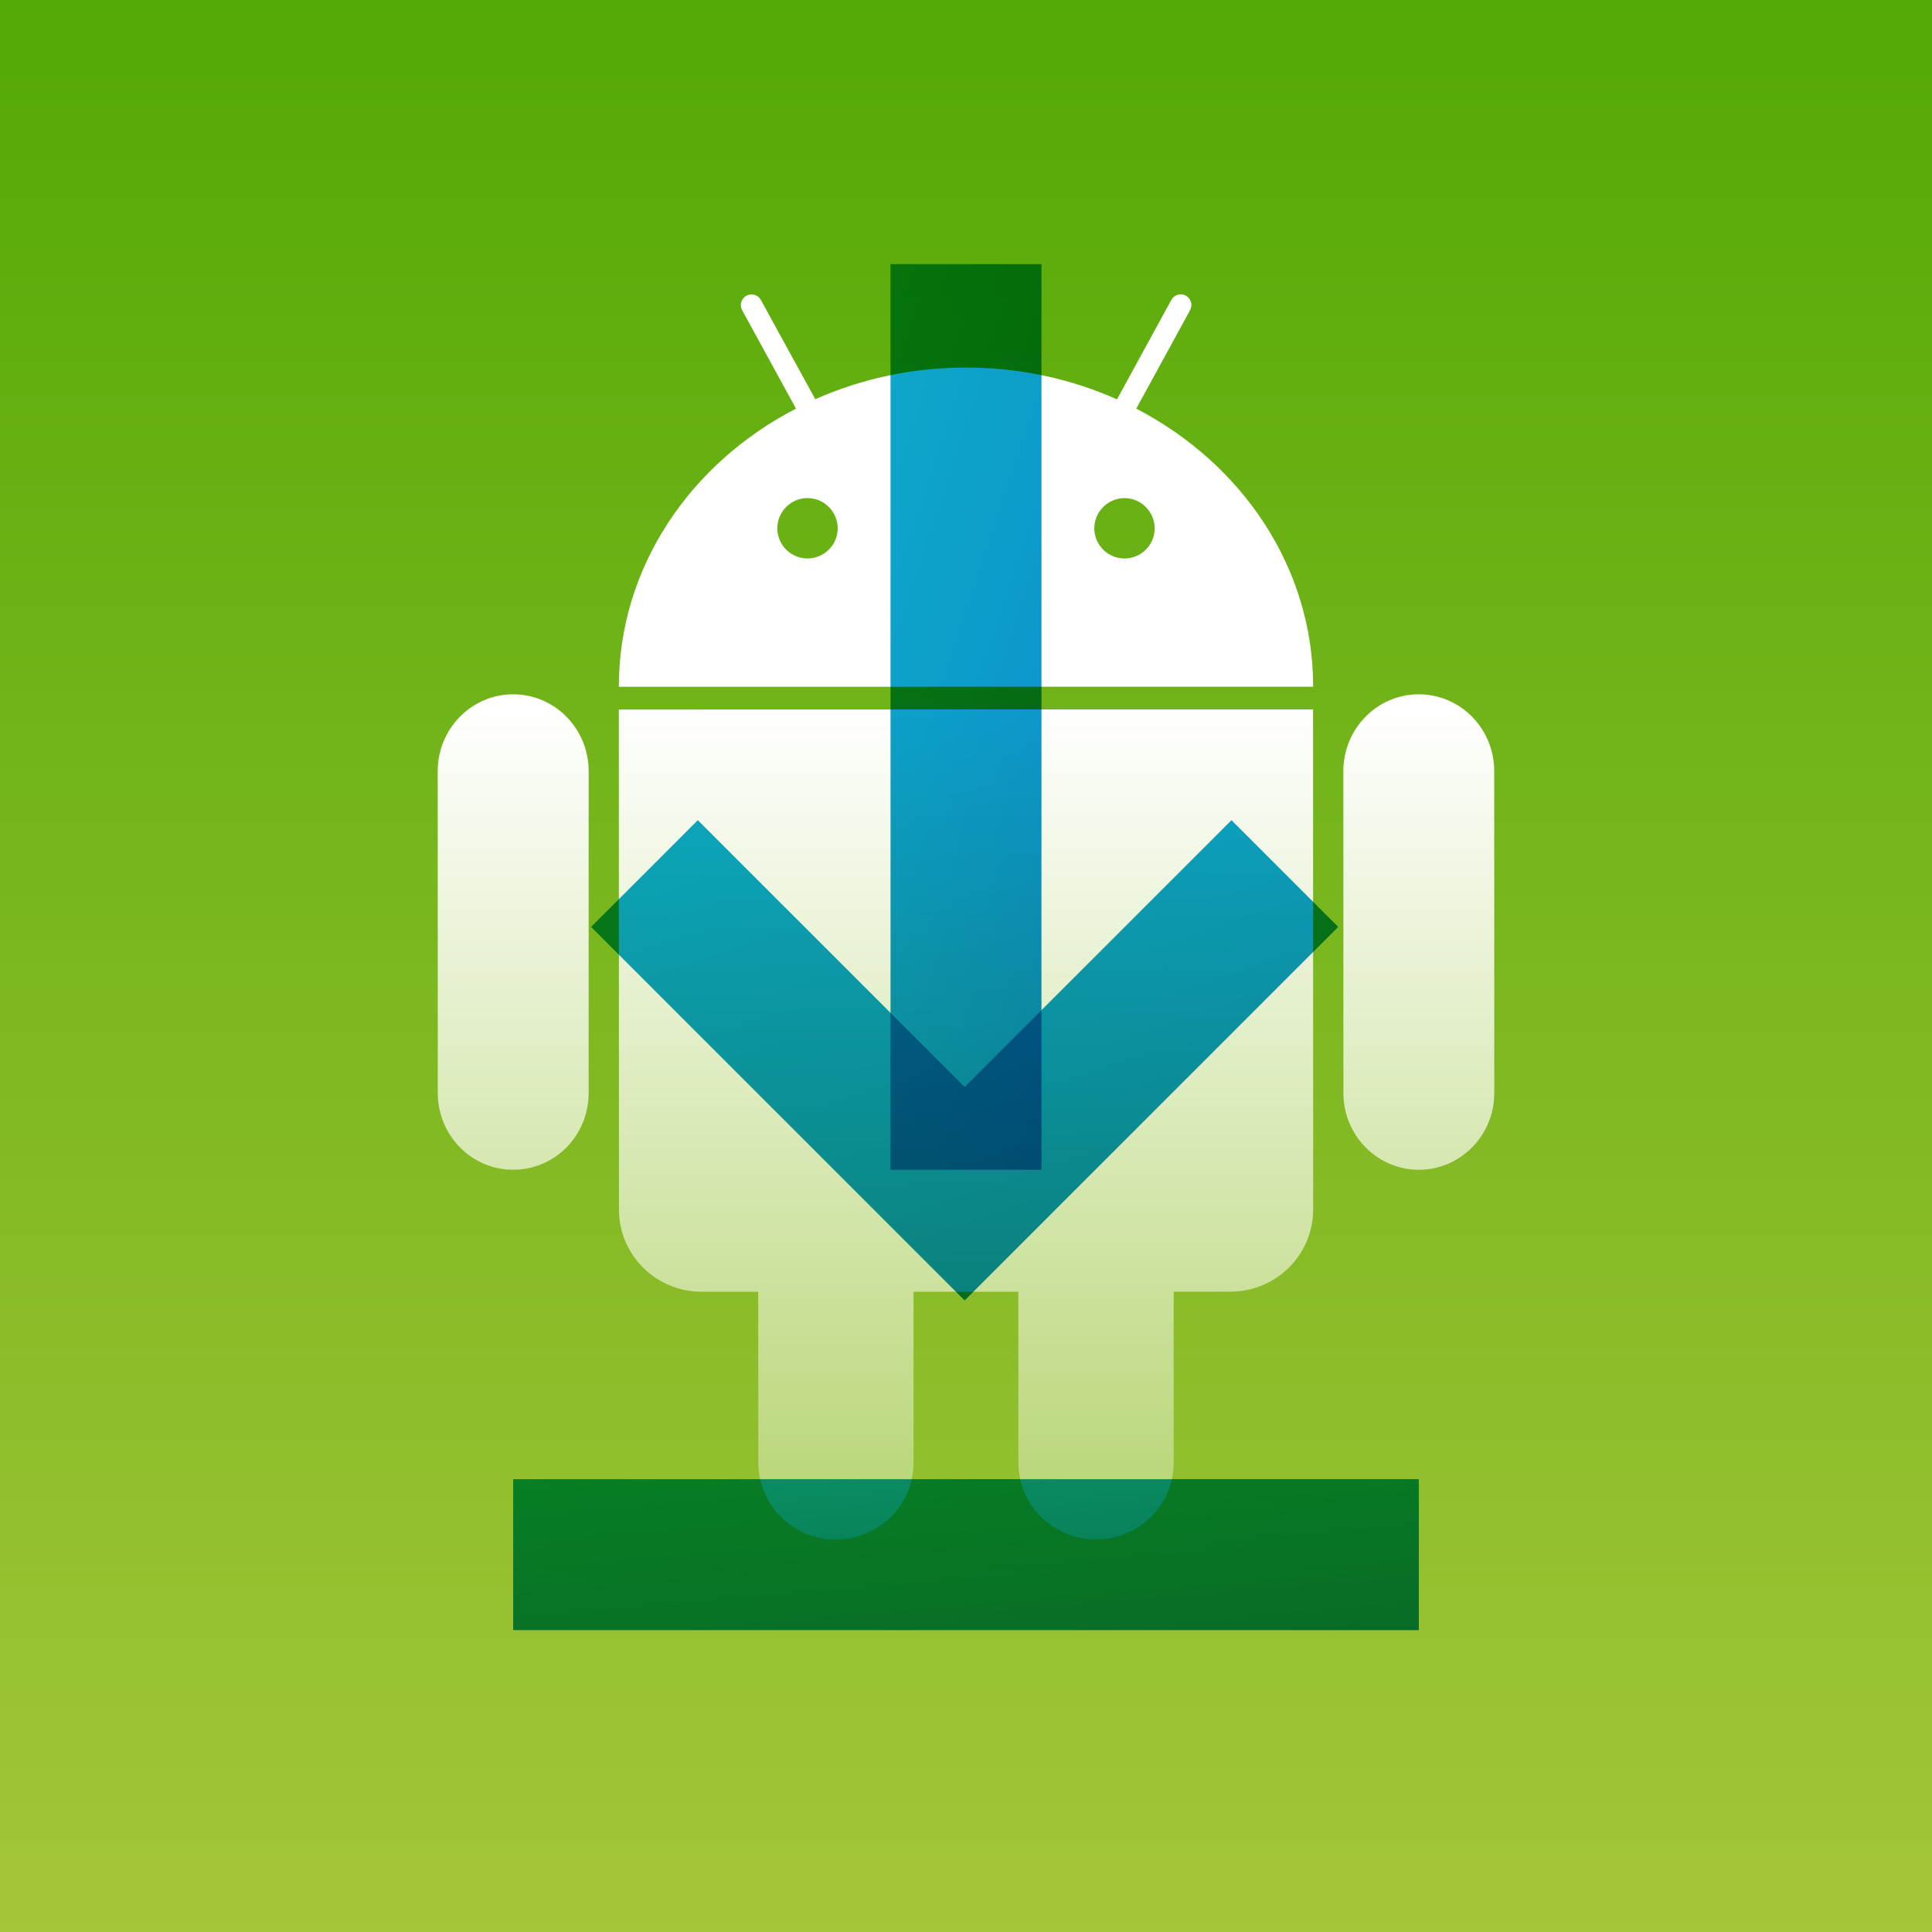
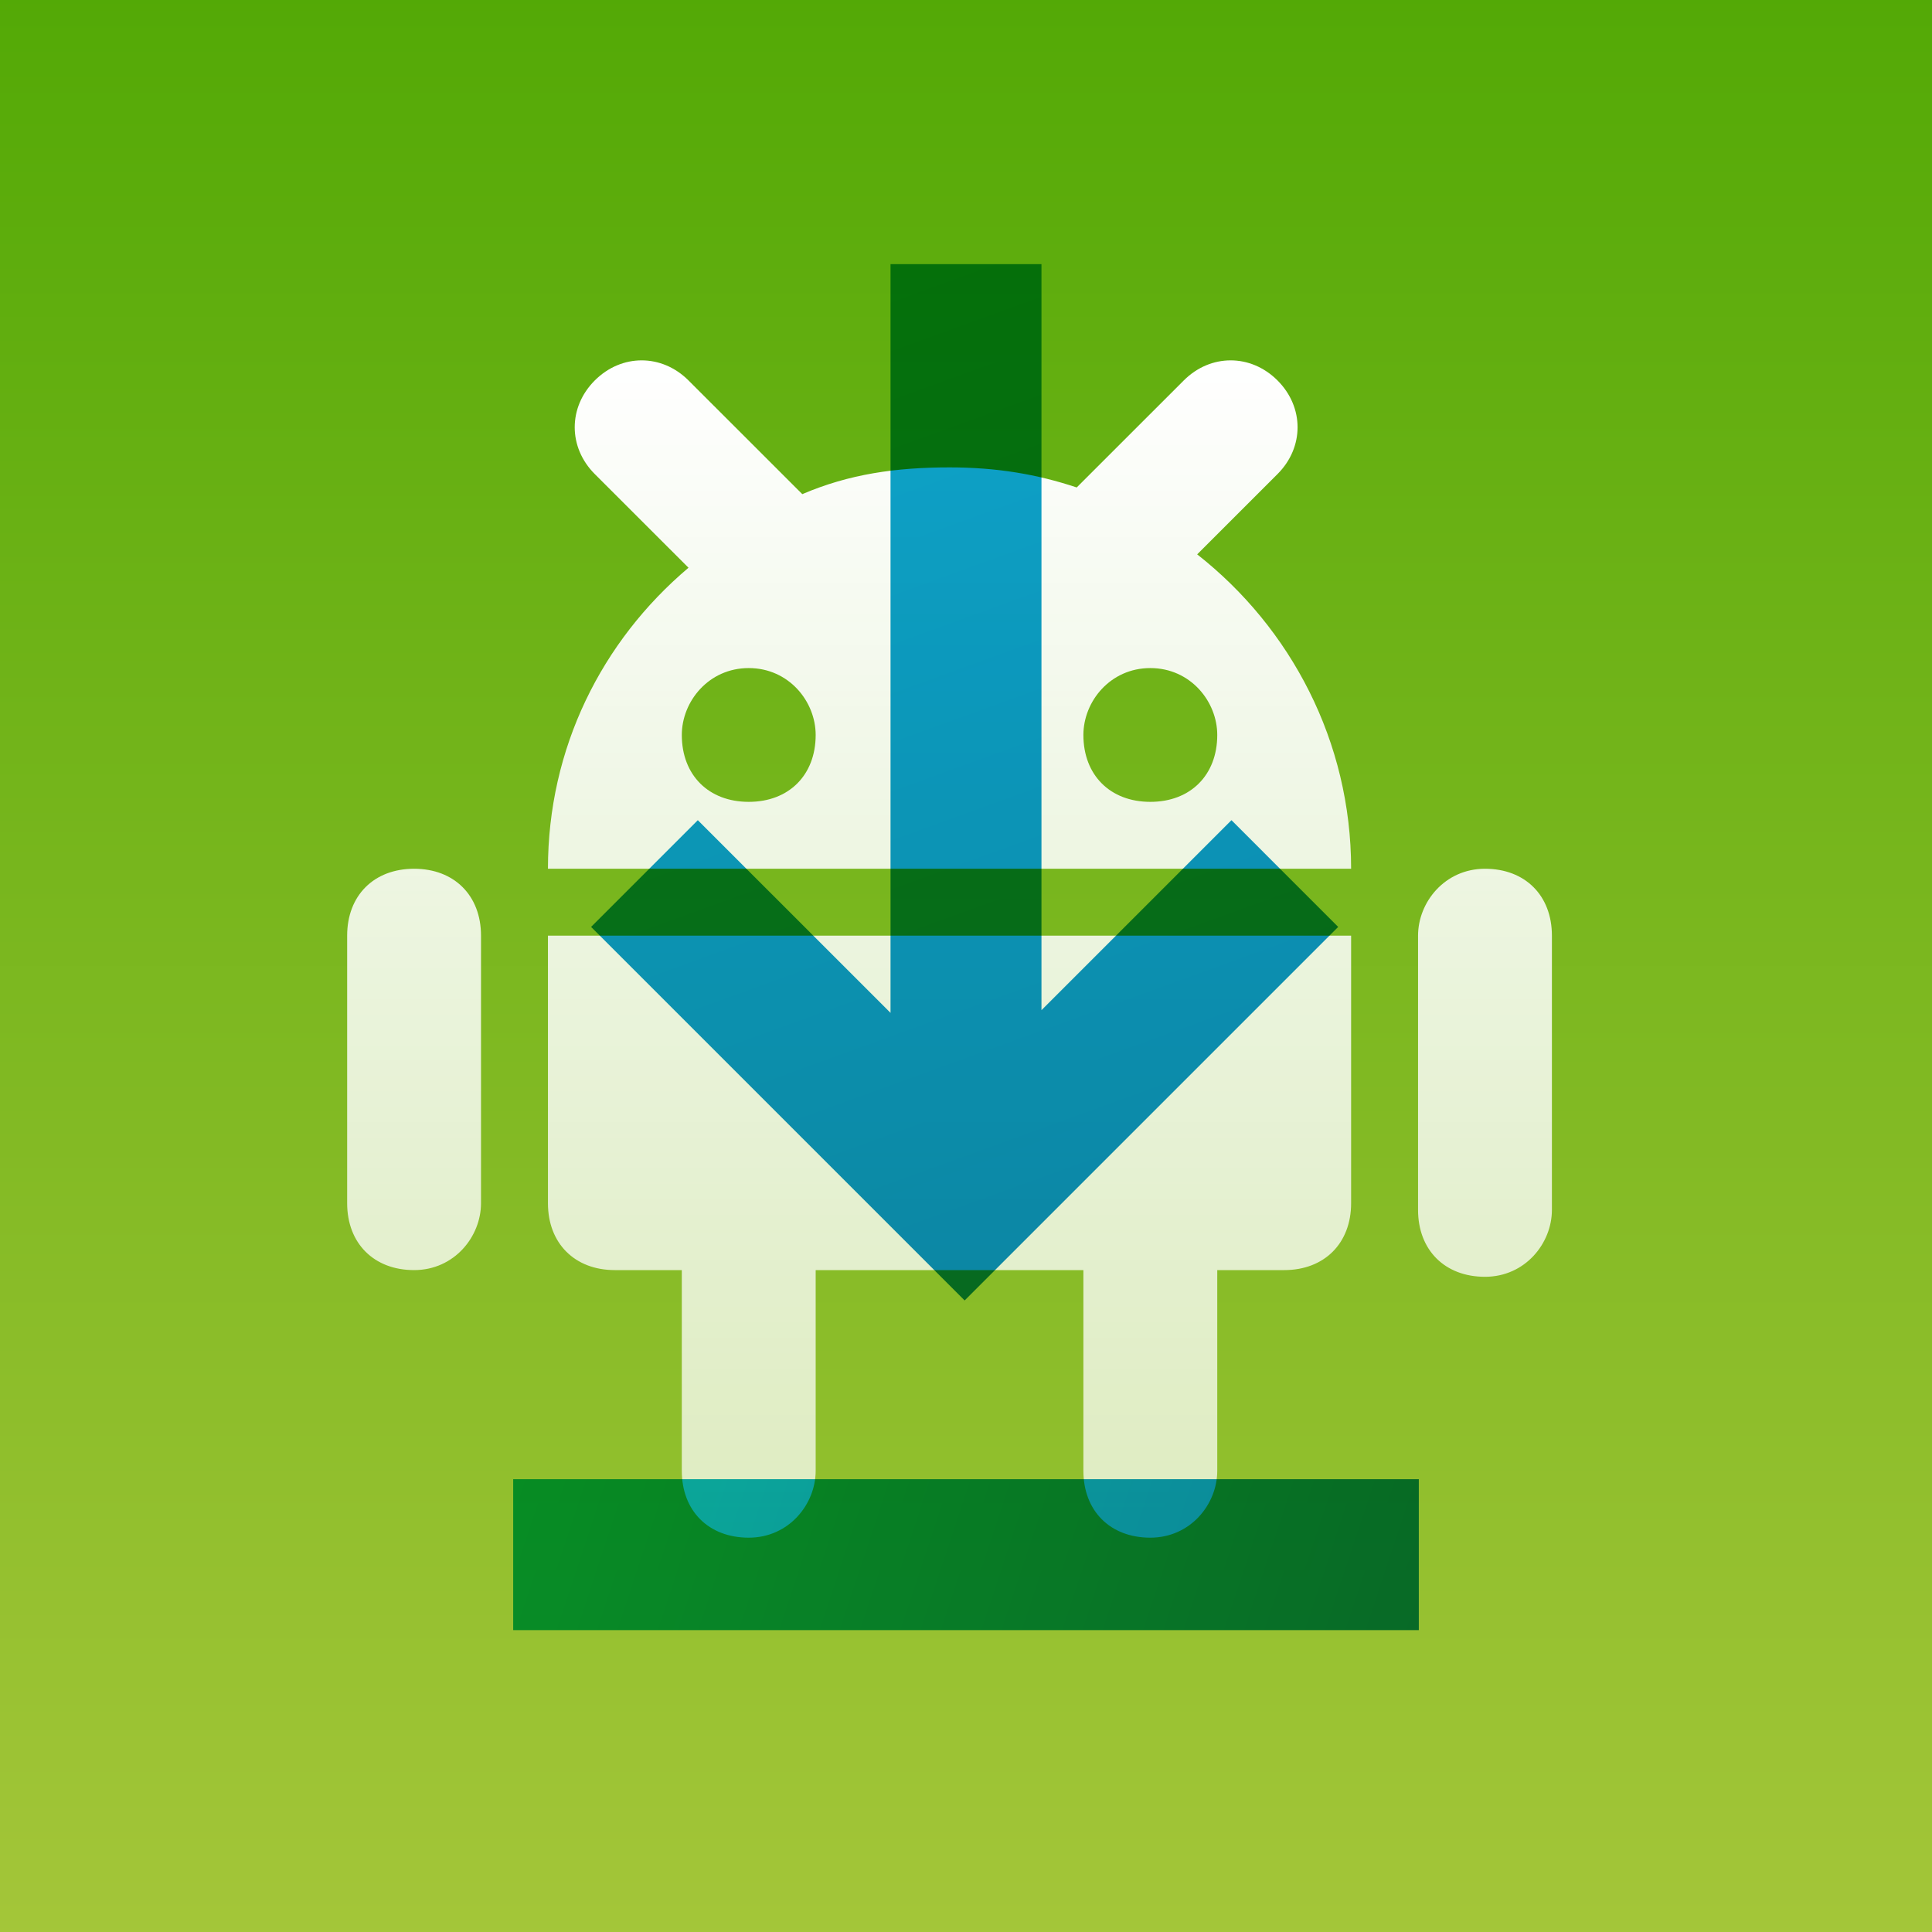
- <svg xmlns="http://www.w3.org/2000/svg" width="256px" height="256px" viewBox="0 0 256 256" version="1.1">
+ <svg xmlns="http://www.w3.org/2000/svg" width="256" height="256" viewBox="0 0 256 256">
  <defs>
-     <linearGradient x1="50%" y1="0%" x2="50%" y2="100%" id="linearGradient-1">
-       <stop stop-color="#53A906" offset="0%" />
-       <stop stop-color="#A4C639" offset="100%" />
+     <linearGradient id="install-missing-android-sdk-stepicon-a" x1="50%" x2="50%" y1="0%" y2="100%">
+       <stop offset="0%" stop-color="#53A906" />
+       <stop offset="100%" stop-color="#A4C639" />
    </linearGradient>
-     <linearGradient x1="50%" y1="33.183%" x2="50%" y2="132.41%" id="linearGradient-2">
-       <stop stop-color="#FFFFFF" offset="0%" />
-       <stop stop-color="#92C02E" offset="100%" />
+     <linearGradient id="install-missing-android-sdk-stepicon-b" x1="50%" x2="50%" y1="100%" y2="0%">
+       <stop offset="0%" stop-color="#FFF" stop-opacity=".7" />
+       <stop offset="100%" stop-color="#FFF" />
    </linearGradient>
-     <linearGradient x1="-26.536%" y1="-146.466%" x2="122.497%" y2="149.7%" id="linearGradient-3">
-       <stop stop-color="#0DD3C5" offset="0%" />
-       <stop stop-color="#0DC0C7" offset="8.751%" />
-       <stop stop-color="#0D83CD" offset="100%" />
+     <linearGradient id="install-missing-android-sdk-stepicon-c" x1="10.222%" x2="87.679%" y1="-146.466%" y2="149.7%">
+       <stop offset="0%" stop-color="#0DD3C5" />
+       <stop offset="8.751%" stop-color="#0DC0C7" />
+       <stop offset="100%" stop-color="#0D83CD" />
+     </linearGradient>
+     <linearGradient id="install-missing-android-sdk-stepicon-d" x1="-26.536%" x2="122.497%" y1="44.543%" y2="52.769%">
+       <stop offset="0%" stop-color="#0DD3C5" />
+       <stop offset="8.751%" stop-color="#0DC0C7" />
+       <stop offset="100%" stop-color="#0D83CD" />
    </linearGradient>
  </defs>
-   <g id="New-Icons" stroke="none" stroke-width="1" fill="none" fill-rule="evenodd">
-     <g id="Install-Missing-Android-SDK">
-       <g id="install-missing-android-sdk-stepicon">
-         <rect id="Rectangle" fill="url(#linearGradient-1)" x="0" y="0" width="256" height="256" />
-         <path d="M197.993,102.179 C197.992,96.556 193.516,91.999 187.995,92 C182.474,91.996 177.999,96.561 178,102.184 L178.007,144.82 C178.007,150.449 182.48,154.998 188.005,155 C193.526,154.999 197.999,150.449 198,144.816 L197.993,102.179 Z M82,94.015 L82.016,160.272 C82.011,166.299 86.924,171.163 92.994,171.165 L100.47,171.168 L100.478,193.789 C100.477,199.421 105.091,204 110.76,204 C116.445,204 121.051,199.417 121.052,193.782 L121.047,171.165 L134.938,171.162 L134.944,193.783 C134.942,199.412 139.559,203.998 145.229,203.989 C150.914,203.993 155.522,199.41 155.521,193.774 L155.515,171.16 L163.017,171.154 C169.072,171.156 173.999,166.285 174,160.258 L173.989,94 L82,94.015 Z M149.004,74 C146.796,74.002 145,72.216 145,70.004 C145.007,67.815 146.794,66.007 149.006,66 C151.201,66.006 153.002,67.813 153,70.007 C153.005,72.213 151.21,74 149.004,74 Z M106.99,74 C104.791,73.995 103,72.209 103,70.003 C103.001,67.806 104.788,66 106.993,66 C109.207,65.998 110.997,67.806 111,70.003 C111.001,72.206 109.206,73.999 106.99,74 Z M150.561,54.147 L157.689,41.104 C158.069,40.423 157.82,39.555 157.13,39.17 C156.435,38.801 155.576,39.052 155.208,39.738 L148.008,52.917 C141.948,50.216 135.169,48.7 127.995,48.708 C120.84,48.702 114.063,50.212 108.029,52.897 L100.822,39.753 C100.446,39.059 99.584,38.809 98.904,39.186 C98.21,39.56 97.956,40.43 98.341,41.11 L105.473,54.143 C91.46,61.384 81.993,75.171 82,91 L174,90.991 C174.003,75.164 164.553,61.405 150.561,54.147 Z M67.996,92 C62.475,91.997 58.001,96.563 58,102.181 L58.007,144.816 C58.009,150.453 62.485,155.001 68.006,155 C73.53,155 78.005,150.45 77.999,144.816 L78,102.175 C77.998,96.559 73.517,91.996 67.996,92 Z" id="Fill-10" fill="url(#linearGradient-2)" />
-         <g id="icon-/-download" transform="translate(68, 35)" fill="url(#linearGradient-3)">
-           <polygon id="icon-/-login" style="mix-blend-mode: multiply;" points="70 -1.48231781e-14 70 120 50 120 50 -1.35985313e-14" />
-           <polygon id="Rectangle-2" style="mix-blend-mode: multiply;" points="59.82 109.033 95.175 73.678 109.317 87.82 59.82 137.317 10.322 87.82 24.464 73.678" />
-           <rect id="Rectangle-3" style="mix-blend-mode: multiply;" x="0" y="161" width="120" height="20" />
-         </g>
-       </g>
+   <g fill="none" fill-rule="evenodd">
+     <rect width="256" height="256" fill="url(#install-missing-android-sdk-stepicon-a)" />
+     <path fill="url(#install-missing-android-sdk-stepicon-b)" d="M106.307,65.477 C112.515,62.818 118.723,61.932 125.818,61.932 C132.026,61.932 137.347,62.818 142.669,64.591 L156.858,50.409 C160.406,46.864 165.727,46.864 169.275,50.409 C172.822,53.955 172.822,59.273 169.275,62.818 L158.632,73.455 C171.048,83.205 179.03,98.273 179.03,115.114 L72.606,115.114 C72.606,99.159 79.701,84.977 91.23,75.227 L78.814,62.818 C75.267,59.273 75.267,53.955 78.814,50.409 C82.362,46.864 87.683,46.864 91.23,50.409 L106.307,65.477 Z M90.343,168.295 L81.475,168.295 C76.153,168.295 72.606,164.75 72.606,159.432 L72.606,123.977 L179.03,123.977 L179.03,159.432 C179.03,159.432 179.03,159.432 179.03,159.432 C179.03,164.75 175.483,168.295 170.161,168.295 L161.293,168.295 L161.293,194.886 C161.293,199.318 157.745,203.75 152.424,203.75 C147.103,203.75 143.555,200.205 143.555,194.886 L143.555,168.295 L108.081,168.295 L108.081,194.886 C108.081,199.318 104.533,203.75 99.212,203.75 C93.891,203.75 90.343,200.205 90.343,194.886 L90.343,168.295 Z M205.636,123.977 L205.636,160.318 C205.636,164.75 202.089,169.182 196.767,169.182 C191.446,169.182 187.899,165.636 187.899,160.318 L187.899,123.977 C187.899,119.545 191.446,115.114 196.767,115.114 C202.089,115.114 205.636,118.659 205.636,123.977 Z M54.869,115.114 C60.19,115.114 63.737,118.659 63.737,123.977 L63.737,159.432 C63.737,163.864 60.19,168.295 54.869,168.295 C49.547,168.295 46,164.75 46,159.432 L46,123.977 C46,118.659 49.547,115.114 54.869,115.114 Z M152.424,106.25 C157.745,106.25 161.293,102.705 161.293,97.386 C161.293,92.955 157.745,88.523 152.424,88.523 C147.103,88.523 143.555,92.955 143.555,97.386 C143.555,102.705 147.103,106.25 152.424,106.25 Z M99.212,106.25 C104.533,106.25 108.081,102.705 108.081,97.386 C108.081,92.955 104.533,88.523 99.212,88.523 C93.891,88.523 90.343,92.955 90.343,97.386 C90.343,102.705 93.891,106.25 99.212,106.25 Z" />
+     <g transform="translate(68 35)">
+       <path fill="url(#install-missing-android-sdk-stepicon-c)" d="M70,98.853 L95.175,73.678 L109.317,87.82 L59.82,137.317 L10.322,87.82 L24.464,73.678 L50,99.213 L50,-1.42108547e-14 L70,-1.42108547e-14 L70,98.853 Z" style="mix-blend-mode:multiply" />
+       <rect width="120" height="20" y="161" fill="url(#install-missing-android-sdk-stepicon-d)" style="mix-blend-mode:multiply" />
    </g>
  </g>
</svg>
